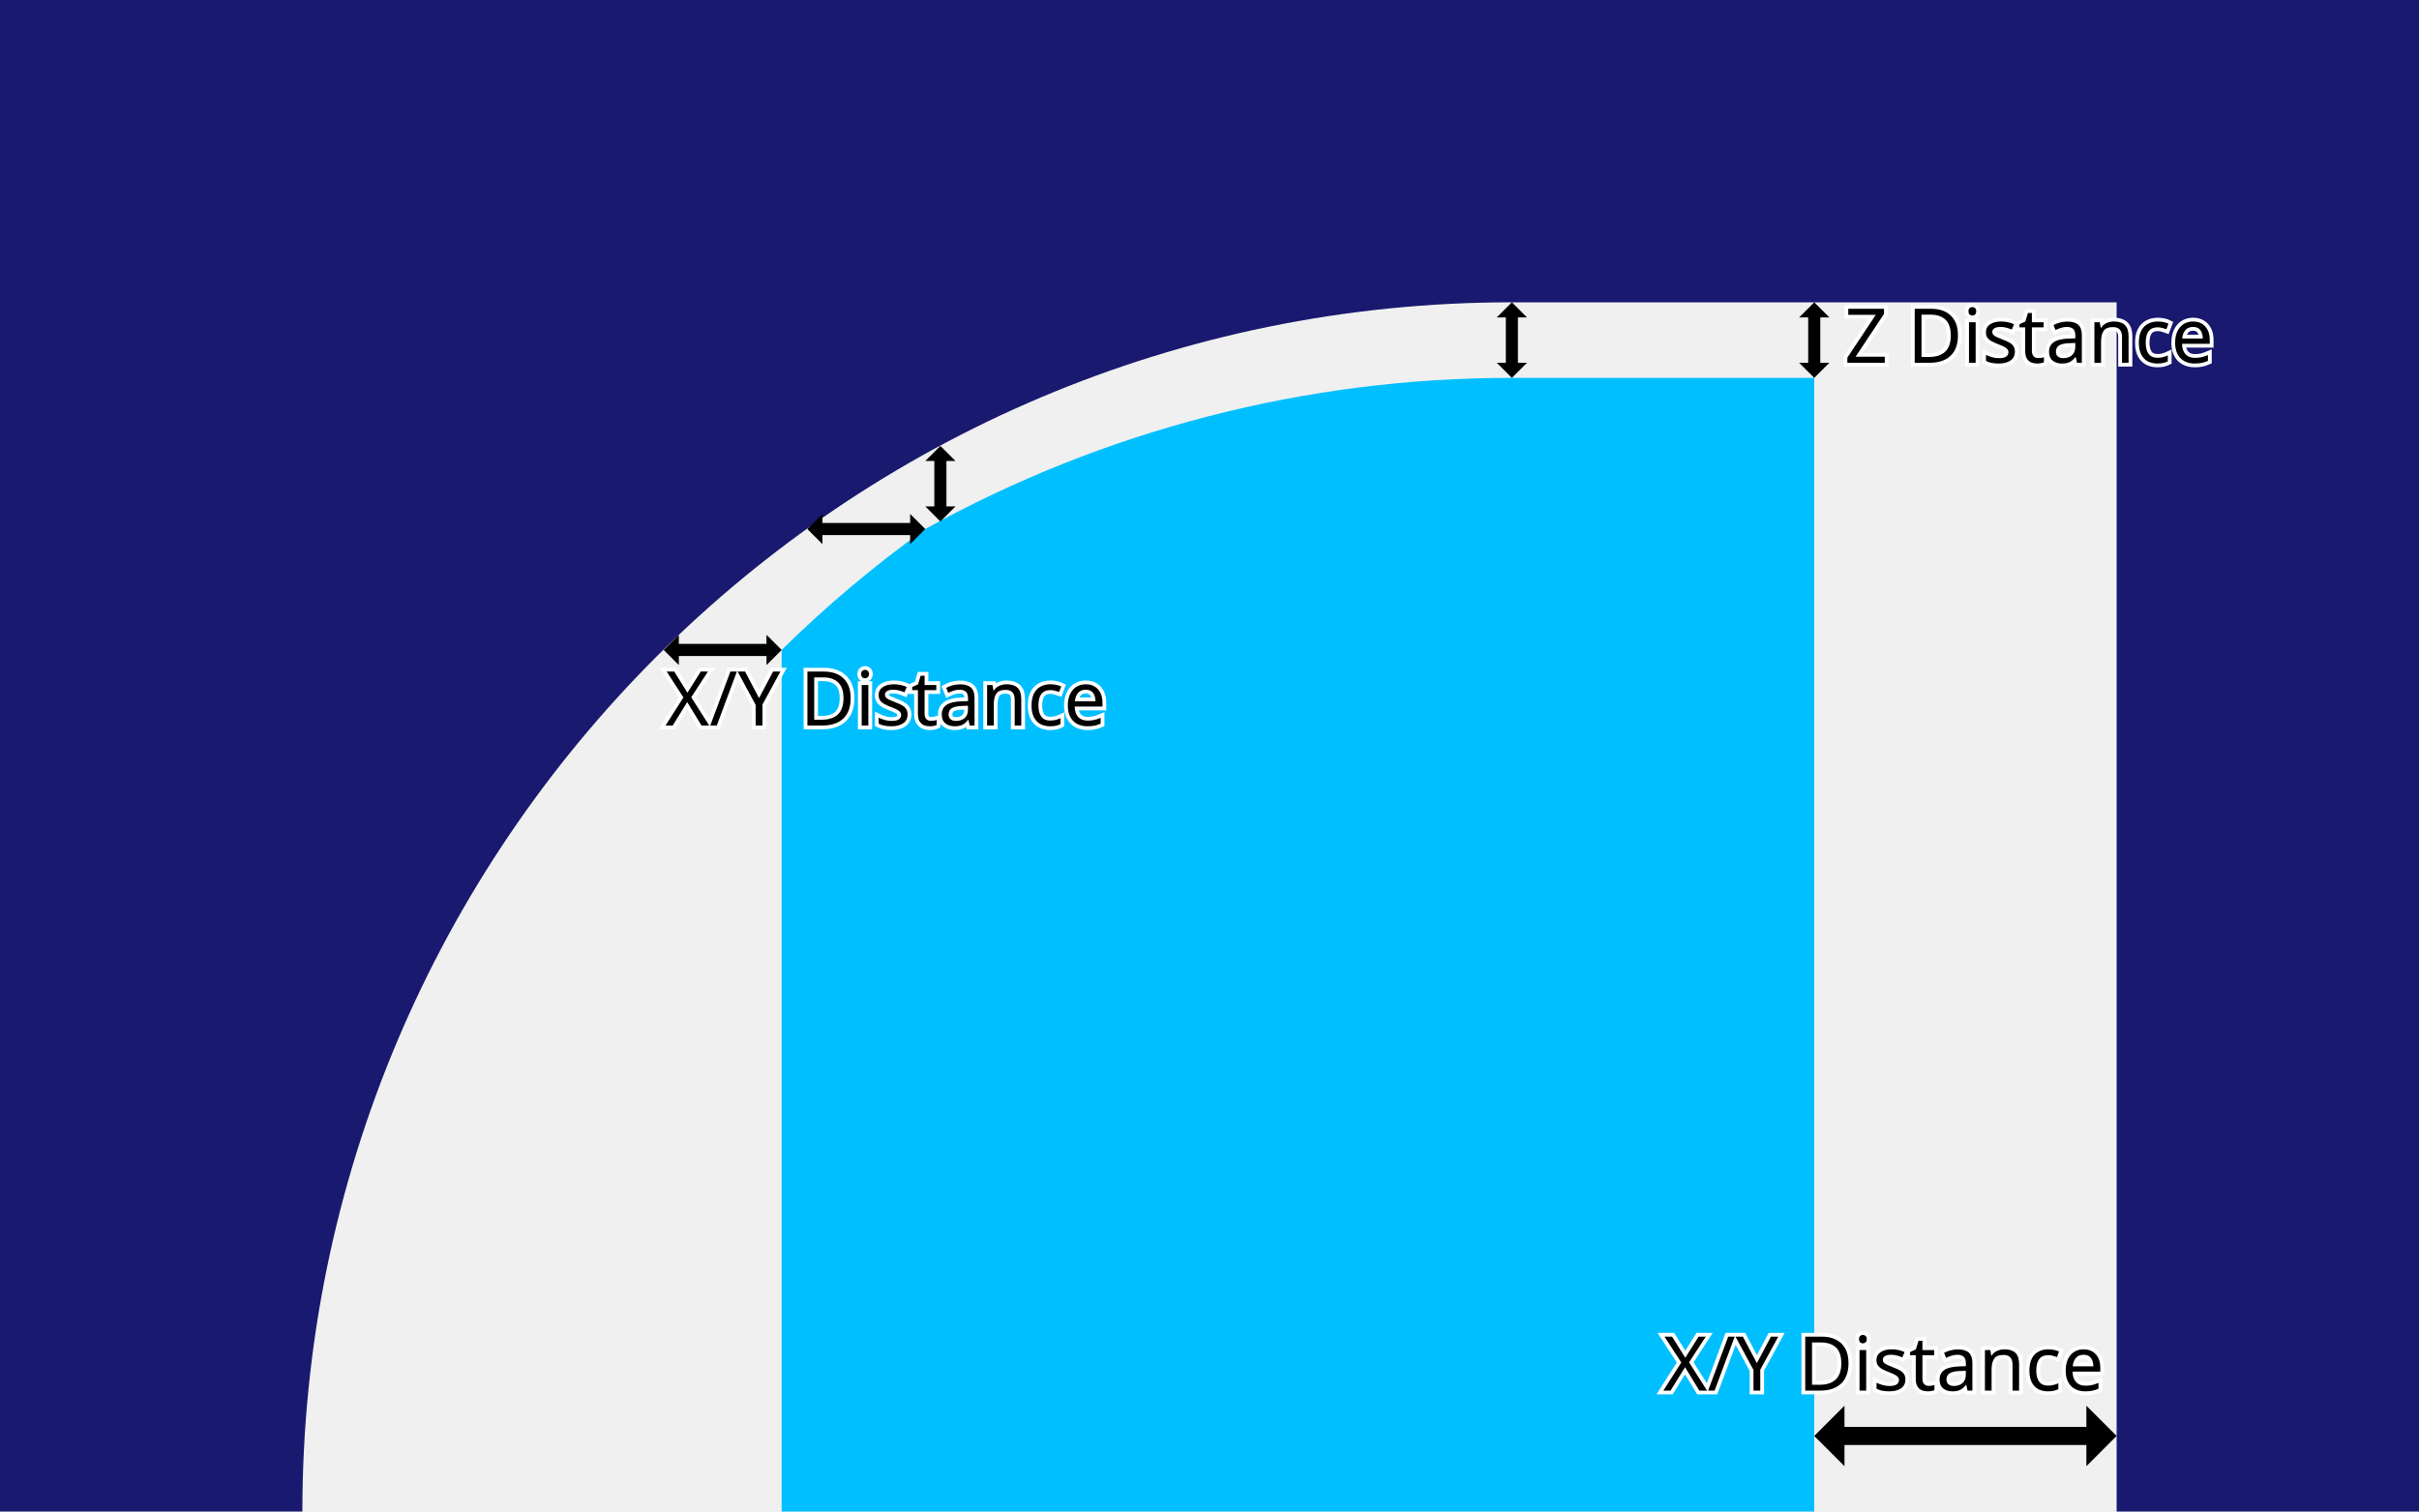
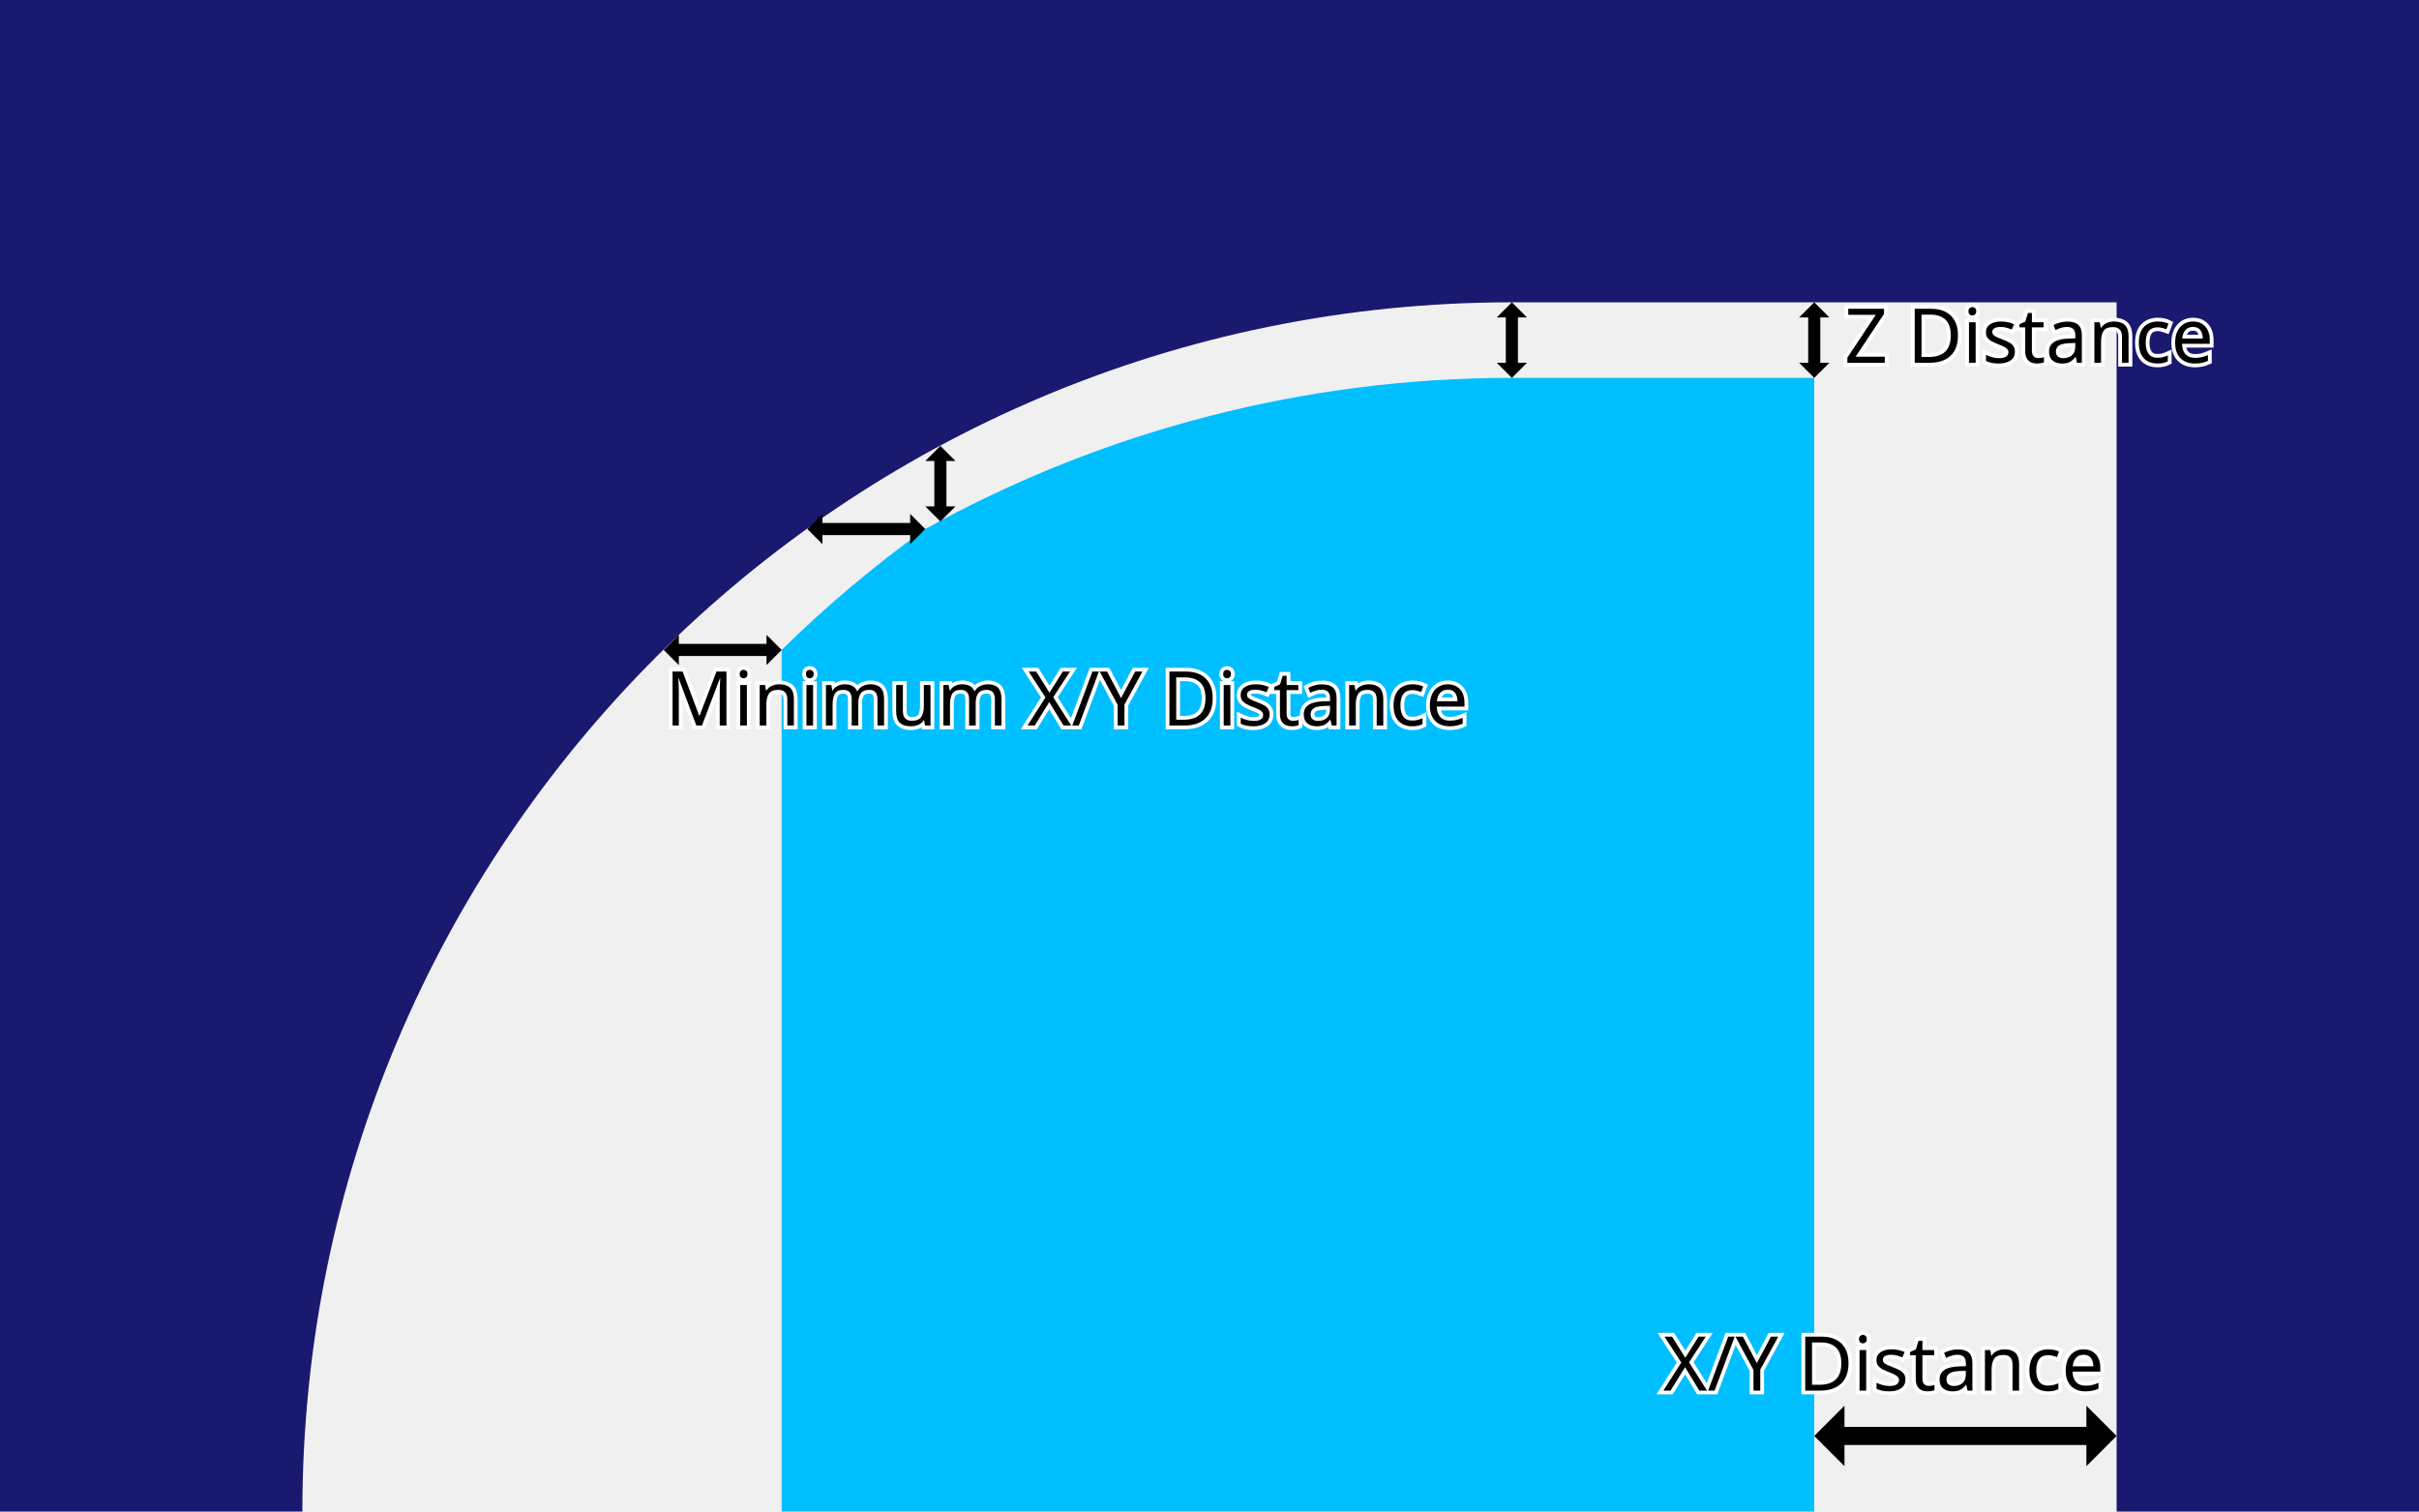
<svg xmlns="http://www.w3.org/2000/svg" width="1600" height="1000">
  <path fill="midnightblue" d="M0,1000 v-1000 h1600 v1000 h-200 v-800 h-400 a800,800 0 0 0 -800,800 z" />
  <path fill="deepskyblue" d="M1000,250 a800,800 0 0 0 -388,100 a800,800 0 0 0 -95,80 v570 h683 v-750 z" />
  <path d="M439,430 l10,-10 v14 h58 v-14 l10,10 l-10,10 v-14 h-58 v14 z" />
  <path d="M534,350 l10,-10 v14 h58 v-14 l10,10 l-10,10 v-14 h-58 v14 z" />
  <path d="M1200,950 l20,-20 v14 h160 v-14 l20,20 l-20,20 v-14 h-160 v14 z" />
  <path d="M622,295 l10,10 h-14 v30 h14 l-10,10 l-10,-10 h14 v-30 h-14 z" />
  <path d="M1000,200 l10,10 h-14 v30 h14 l-10,10 l-10,-10 h14 v-30 h-14 z" />
  <path d="M1200,200 l10,10 h-14 v30 h14 l-10,10 l-10,-10 h14 v-30 h-14 z" />
  <g font-family="sans-serif" font-size="50px" stroke-width="5">
-     <text x="440" y="480" stroke="white">X/Y Distance</text>
-     <text x="440" y="480">X/Y Distance</text>
+     <text x="440" y="480" stroke="white">Minimum X/Y Distance</text>
+     <text x="440" y="480">Minimum X/Y Distance</text>
    <text x="1100" y="920" stroke="white">X/Y Distance</text>
    <text x="1100" y="920">X/Y Distance</text>
    <text x="1220" y="240" stroke="white">Z Distance</text>
    <text x="1220" y="240">Z Distance</text>
  </g>
</svg>
